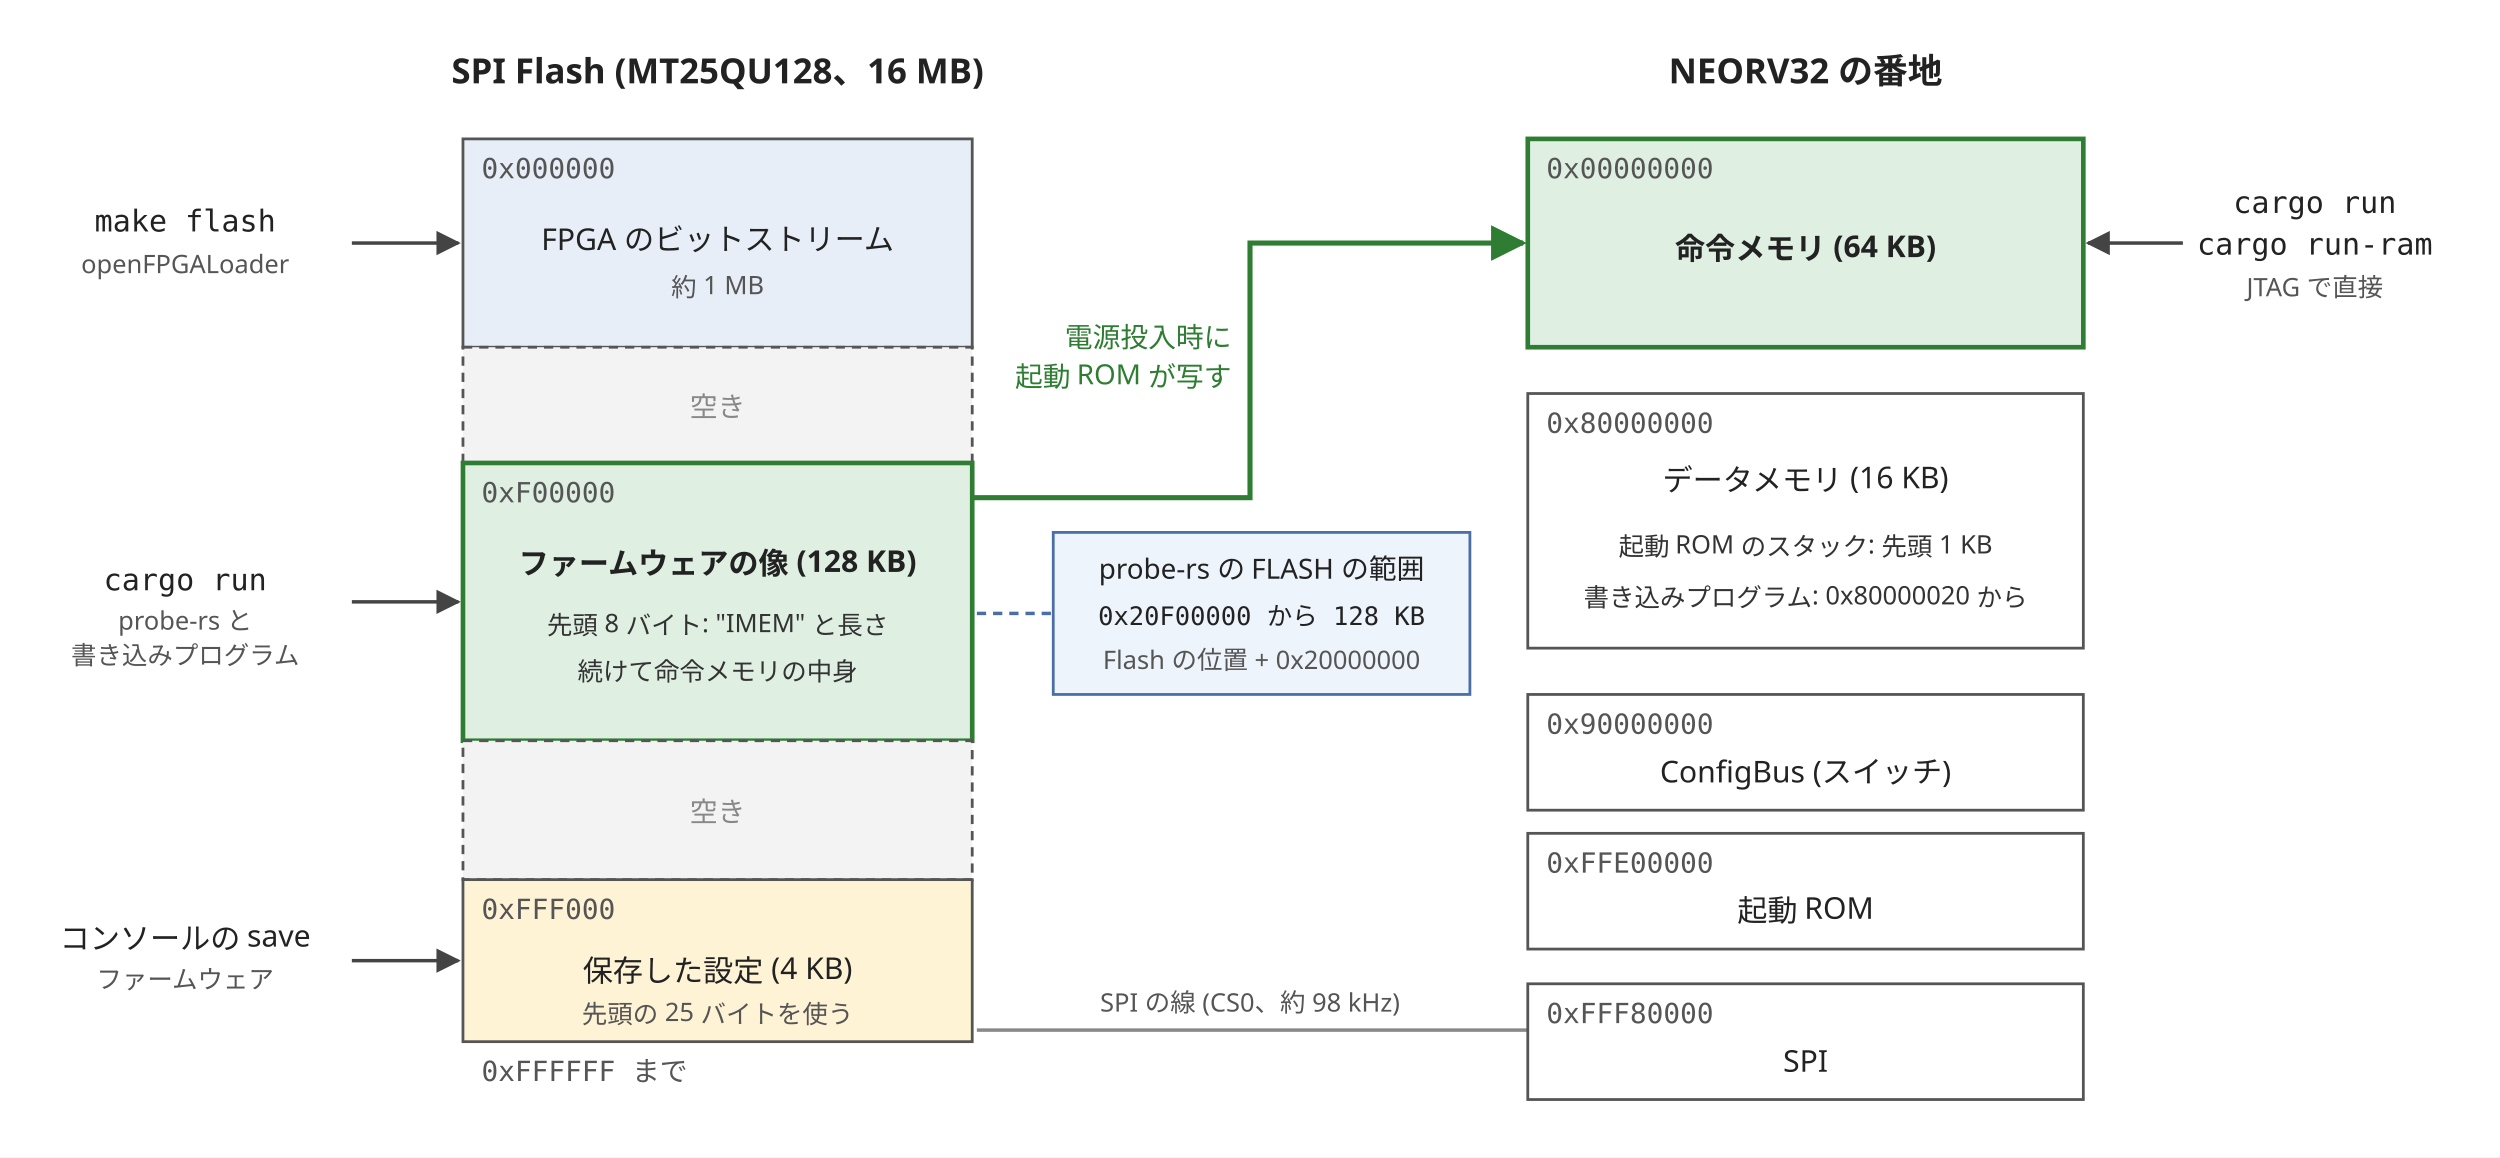
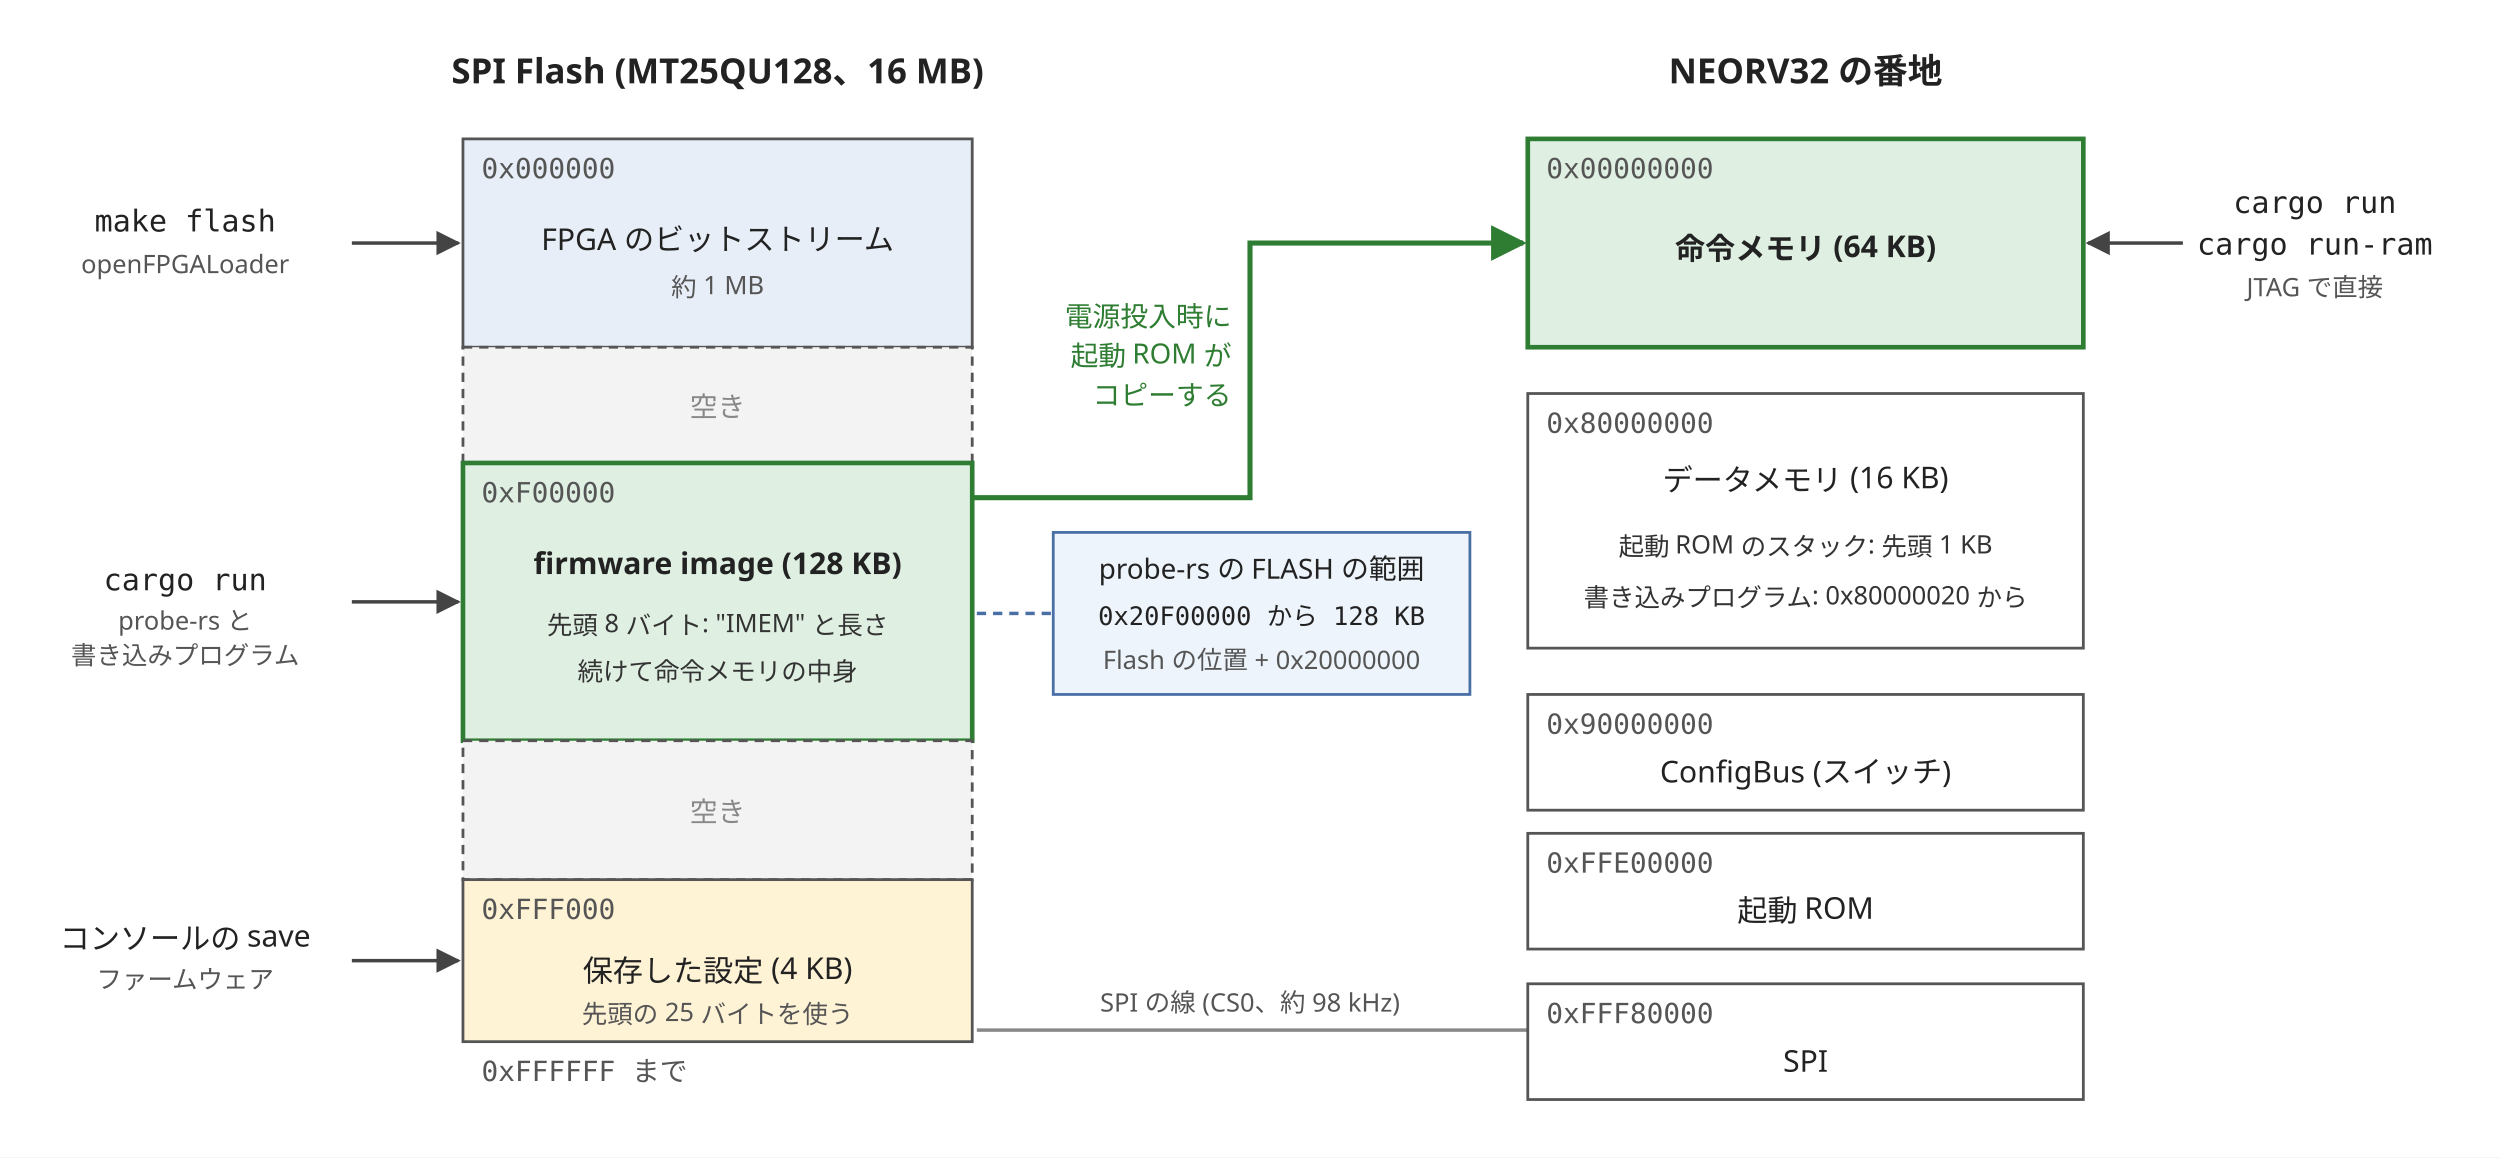
<svg xmlns="http://www.w3.org/2000/svg" viewBox="0 0 1080 500" width="1080" height="500" font-family="'Noto Sans JP', 'Hiragino Sans', 'Yu Gothic', Meiryo, sans-serif" font-size="13" fill="#222">
  <defs>
    <marker id="arrow" viewBox="0 0 10 10" refX="9" refY="5" markerWidth="7" markerHeight="7" orient="auto-start-reverse">
      <path d="M0,0 L10,5 L0,10 z" fill="#444" />
    </marker>
    <marker id="arrow-copy" viewBox="0 0 10 10" refX="9" refY="5" markerWidth="7" markerHeight="7" orient="auto-start-reverse">
      <path d="M0,0 L10,5 L0,10 z" fill="#2e7d32" />
    </marker>
  </defs>
  <rect x="0" y="0" width="1080" height="500" fill="#ffffff" />
  <text x="310" y="36" text-anchor="middle" font-size="15" font-weight="bold">SPI Flash (MT25QU128、16 MB)</text>
  <text x="780" y="36" text-anchor="middle" font-size="15" font-weight="bold">NEORV32 の番地</text>
  <g stroke="#555" stroke-width="1.2">
    <rect x="200" y="60" width="220" height="90" fill="#e8eef7" />
    <rect x="200" y="150" width="220" height="50" fill="#f3f3f3" stroke-dasharray="4 3" />
    <rect x="200" y="200" width="220" height="120" fill="#dff0e3" stroke="#2e7d32" stroke-width="2" />
    <rect x="200" y="320" width="220" height="60" fill="#f3f3f3" stroke-dasharray="4 3" />
    <rect x="200" y="380" width="220" height="70" fill="#fff3d6" />
  </g>
  <g font-family="'DejaVu Sans Mono', Consolas, monospace" font-size="12" fill="#555">
    <text x="208" y="77">0x000000</text>
    <text x="208" y="217">0xF00000</text>
    <text x="208" y="397">0xFFF000</text>
    <text x="208" y="467">0xFFFFFF まで</text>
  </g>
  <text x="310" y="108" text-anchor="middle">FPGA のビットストリーム</text>
  <text x="310" y="128" text-anchor="middle" font-size="11" fill="#555">約 1 MB</text>
  <text x="310" y="180" text-anchor="middle" font-size="12" fill="#888">空き</text>
-   <text x="310" y="248" text-anchor="middle" font-weight="bold">ファームウェアの像 (128 KB)</text>
+   <text x="310" y="248" text-anchor="middle" font-weight="bold">firmware image (128 KB)</text>
  <text x="310" y="274" text-anchor="middle" font-size="11" fill="#333">先頭 8 バイト: "IMEM" と長さ</text>
  <text x="310" y="294" text-anchor="middle" font-size="11" fill="#333">続けて命令メモリの中身</text>
  <text x="310" y="355" text-anchor="middle" font-size="12" fill="#888">空き</text>
  <text x="310" y="424" text-anchor="middle">保存した設定 (4 KB)</text>
  <text x="310" y="442" text-anchor="middle" font-size="11" fill="#555">先頭の 25 バイトを使う</text>
  <g font-size="13" text-anchor="middle">
    <text x="80" y="100" font-family="'DejaVu Sans Mono', Consolas, monospace">make flash</text>
    <text x="80" y="118" font-size="11" fill="#555">openFPGALoader</text>
    <text x="80" y="255" font-family="'DejaVu Sans Mono', Consolas, monospace">cargo run</text>
    <text x="80" y="272" font-size="11" fill="#555">probe-rs と</text>
    <text x="80" y="287" font-size="11" fill="#555">書き込みプログラム</text>
    <text x="80" y="410">コンソールの save</text>
    <text x="80" y="427" font-size="11" fill="#555">ファームウェア</text>
  </g>
  <g stroke="#444" stroke-width="1.5" fill="none" marker-end="url(#arrow)">
    <line x1="152" y1="105" x2="198" y2="105" />
    <line x1="152" y1="260" x2="198" y2="260" />
    <line x1="152" y1="415" x2="198" y2="415" />
  </g>
  <rect x="455" y="230" width="180" height="70" fill="#eef4fb" stroke="#4a6fa5" stroke-width="1.2" />
  <text x="545" y="250" text-anchor="middle" font-size="12">probe-rs の FLASH の範囲</text>
  <text x="545" y="270" text-anchor="middle" font-size="11" font-family="'DejaVu Sans Mono', Consolas, monospace">0x20F00000 から 128 KB</text>
  <text x="545" y="289" text-anchor="middle" font-size="11" fill="#555">Flash の位置 + 0x20000000</text>
  <line x1="422" y1="265" x2="455" y2="265" stroke="#4a6fa5" stroke-width="1.5" stroke-dasharray="4 3" />
  <path d="M420,215 H540 V105 H658" fill="none" stroke="#2e7d32" stroke-width="2.2" marker-end="url(#arrow-copy)" />
-   <text x="532" y="150" text-anchor="end" font-size="12" fill="#2e7d32">電源投入時に</text>
-   <text x="532" y="167" text-anchor="end" font-size="12" fill="#2e7d32">起動 ROM が写す</text>
+   <text x="532" y="141" text-anchor="end" font-size="12" fill="#2e7d32">電源投入時に</text>
+   <text x="532" y="158" text-anchor="end" font-size="12" fill="#2e7d32">起動 ROM が</text>
+   <text x="532" y="175" text-anchor="end" font-size="12" fill="#2e7d32">コピーする</text>
  <line x1="422" y1="445" x2="660" y2="445" stroke="#888" stroke-width="1.5" />
  <text x="540" y="437" text-anchor="middle" font-size="11" fill="#555">SPI の線 (CS0、約 98 kHz)</text>
  <g stroke="#555" stroke-width="1.2">
    <rect x="660" y="60" width="240" height="90" fill="#dff0e3" stroke="#2e7d32" stroke-width="2" />
    <rect x="660" y="170" width="240" height="110" fill="#ffffff" />
    <rect x="660" y="300" width="240" height="50" fill="#ffffff" />
    <rect x="660" y="360" width="240" height="50" fill="#ffffff" />
    <rect x="660" y="425" width="240" height="50" fill="#ffffff" />
  </g>
  <g font-family="'DejaVu Sans Mono', Consolas, monospace" font-size="12" fill="#555">
    <text x="668" y="77">0x00000000</text>
    <text x="668" y="187">0x80000000</text>
    <text x="668" y="317">0x90000000</text>
    <text x="668" y="377">0xFFE00000</text>
    <text x="668" y="442">0xFFF80000</text>
  </g>
  <text x="780" y="112" text-anchor="middle" font-weight="bold">命令メモリ (64 KB)</text>
  <text x="780" y="212" text-anchor="middle">データメモリ (16 KB)</text>
  <text x="780" y="240" text-anchor="middle" font-size="11" fill="#333">起動 ROM のスタック: 先頭 1 KB</text>
  <text x="780" y="262" text-anchor="middle" font-size="11" fill="#333">書き込みプログラム: 0x80000020 から</text>
  <text x="780" y="338" text-anchor="middle">ConfigBus (スイッチ)</text>
  <text x="780" y="398" text-anchor="middle">起動 ROM</text>
  <text x="780" y="463" text-anchor="middle">SPI</text>
  <g font-size="13" text-anchor="middle">
    <text x="1000" y="92" font-family="'DejaVu Sans Mono', Consolas, monospace">cargo run</text>
    <text x="1000" y="110" font-family="'DejaVu Sans Mono', Consolas, monospace">cargo run-ram</text>
    <text x="1000" y="128" font-size="11" fill="#555">JTAG で直接</text>
  </g>
  <line x1="943" y1="105" x2="902" y2="105" stroke="#444" stroke-width="1.5" marker-end="url(#arrow)" />
</svg>
